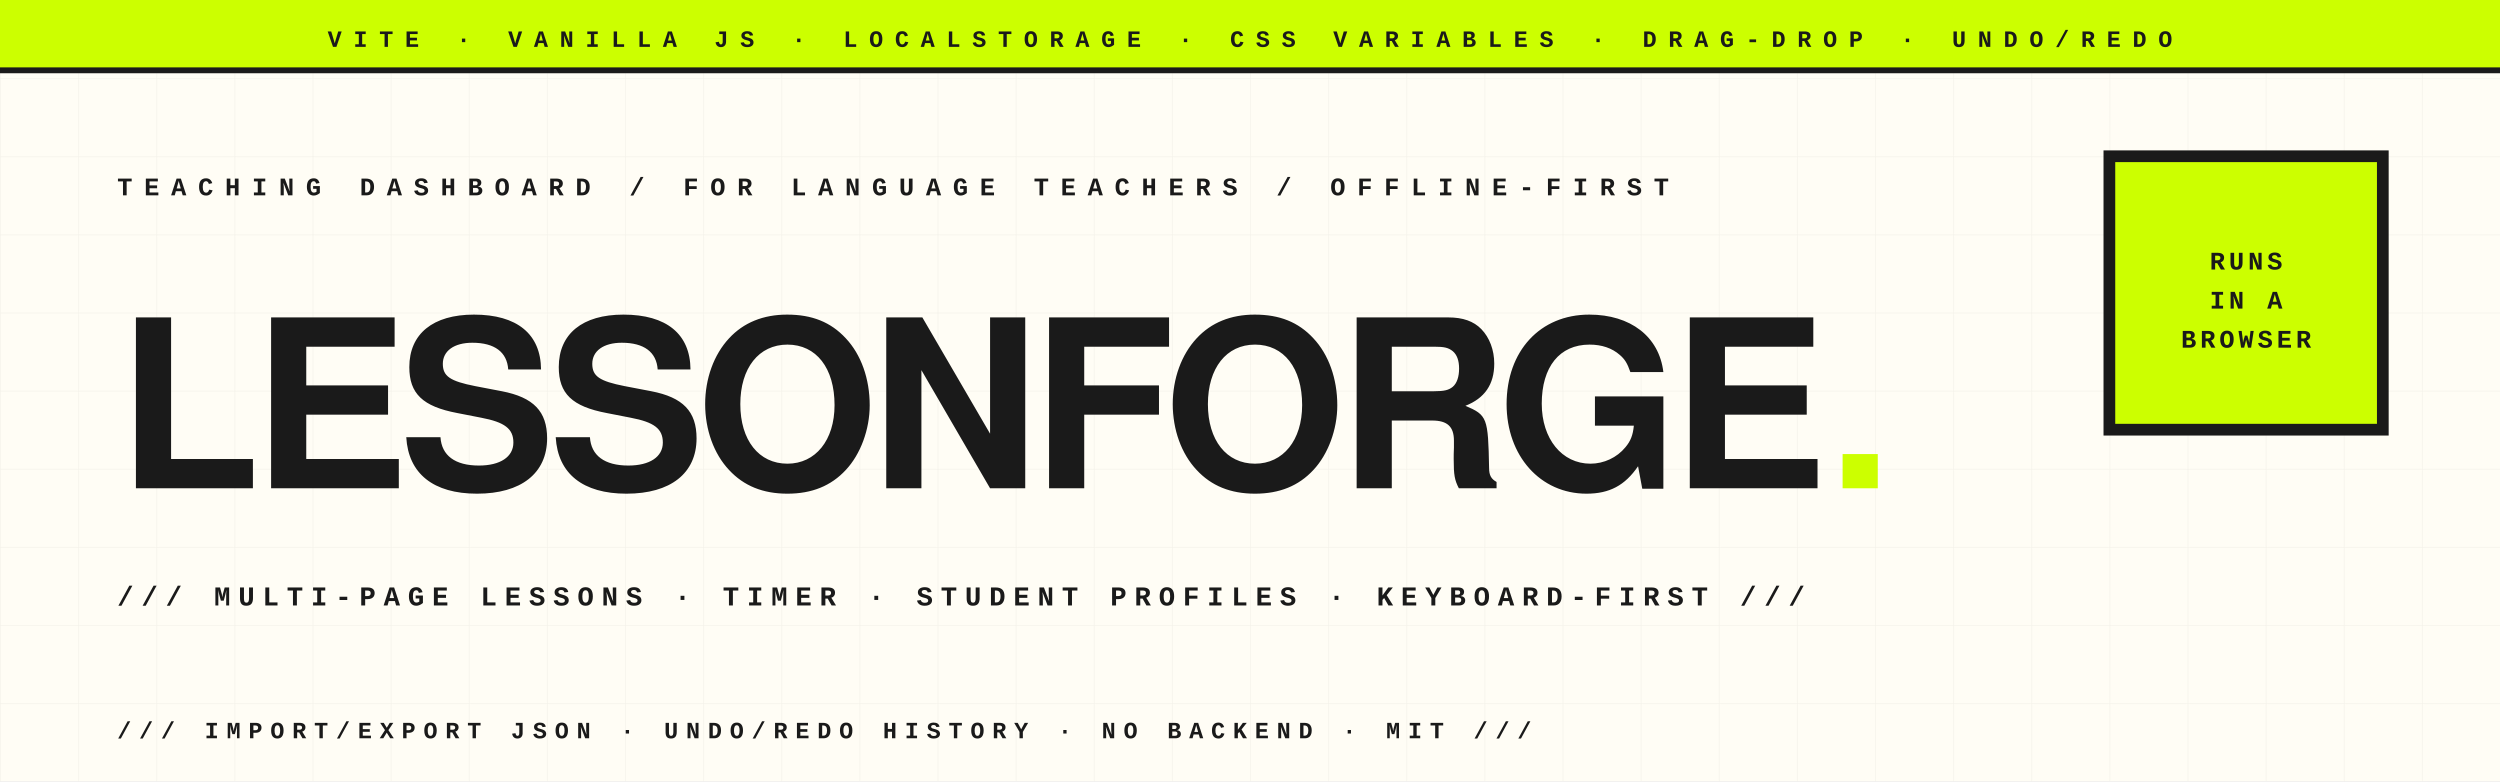
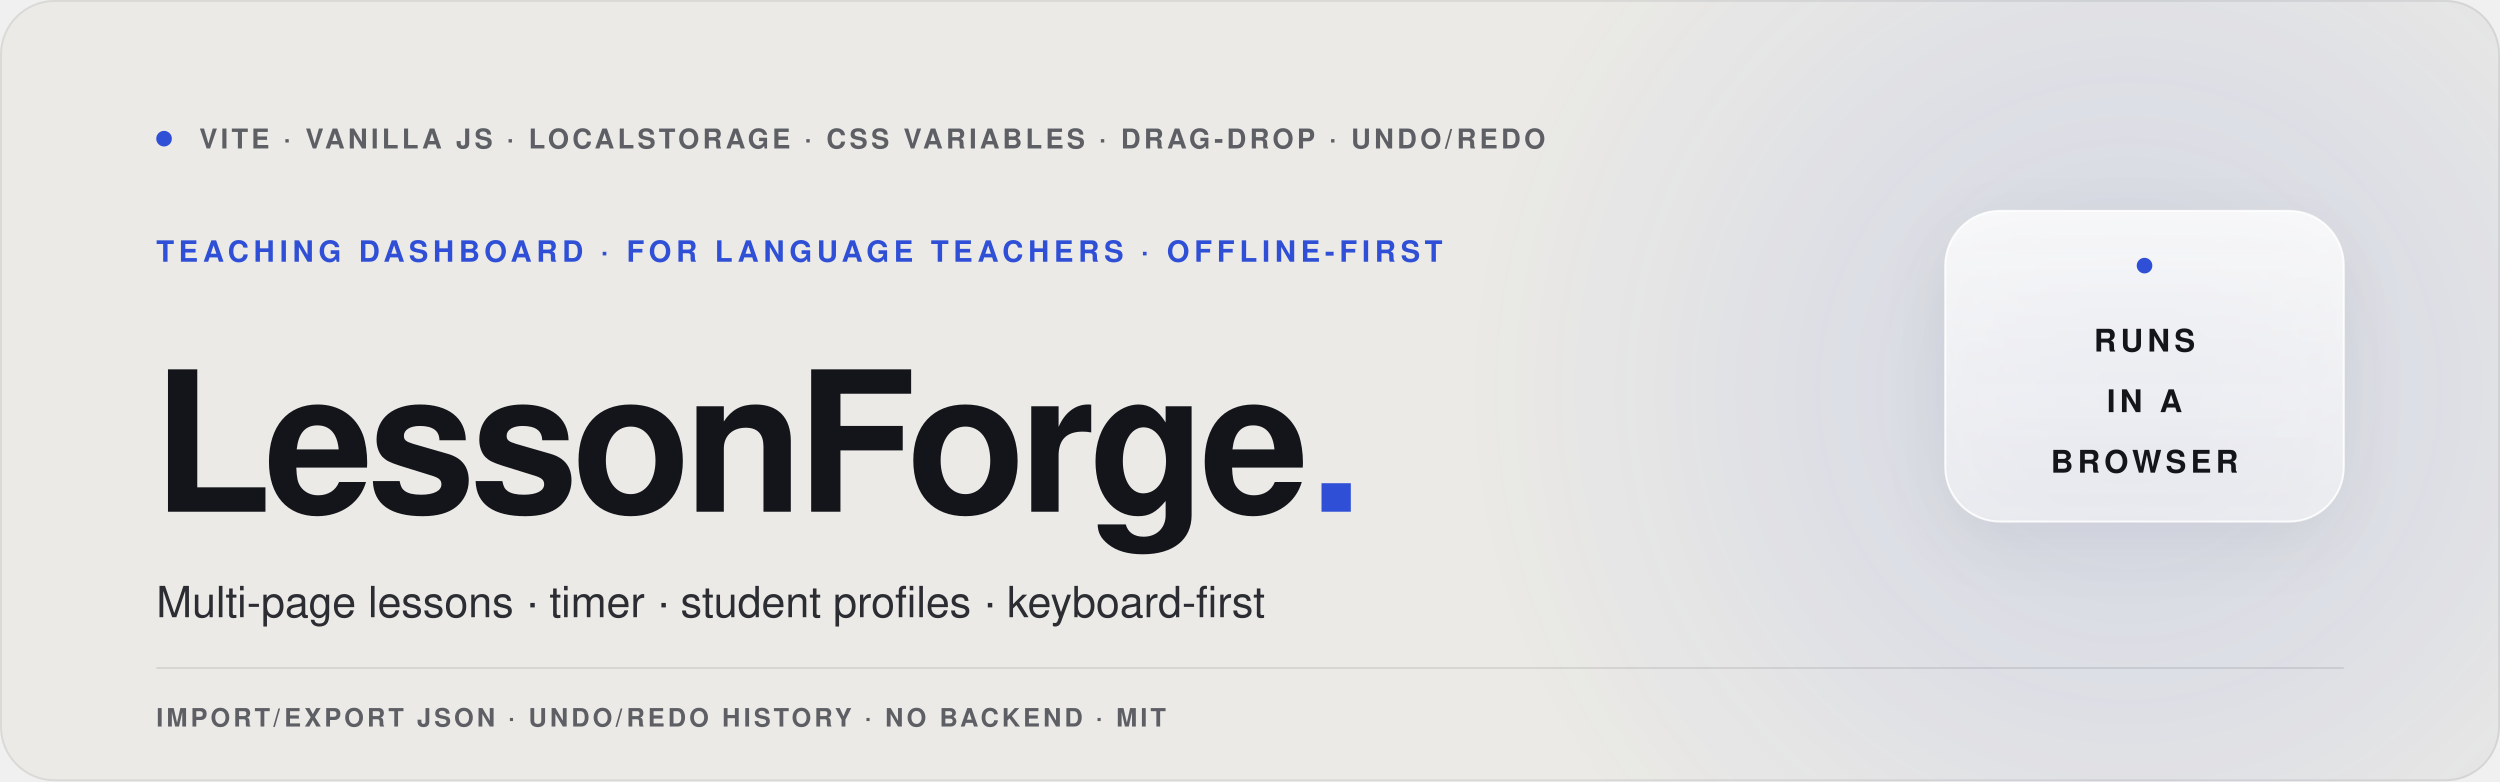
- <svg xmlns="http://www.w3.org/2000/svg" viewBox="0 0 1280 400" width="1280" height="400" role="img" aria-label="LessonForge — teaching dashboard">
+ <svg xmlns="http://www.w3.org/2000/svg" viewBox="0 0 1280 400" width="1280" height="400" role="img" aria-label="LessonForge: teaching dashboard">
  <defs>
-     <pattern id="grid" width="40" height="40" patternUnits="userSpaceOnUse">
-       <path d="M 40 0 L 0 0 0 40" fill="none" stroke="#1A1A1A" stroke-width="0.5" stroke-opacity="0.06" />
-     </pattern>
+     <radialGradient id="glow" gradientUnits="userSpaceOnUse" cx="1090" cy="200" r="340">
+       <stop offset="0" stop-color="#2E4FD6" stop-opacity=".13" />
+       <stop offset="1" stop-color="#2E4FD6" stop-opacity="0" />
+     </radialGradient>
+     <linearGradient id="card" x1="0" y1="0" x2="0" y2="1">
+       <stop offset="0" stop-color="#FFFFFF" stop-opacity=".78" />
+       <stop offset="1" stop-color="#FFFFFF" stop-opacity=".46" />
+     </linearGradient>
+     <filter id="lift" x="-30%" y="-30%" width="160%" height="170%">
+       <feDropShadow dx="0" dy="12" stdDeviation="16" flood-color="#14151A" flood-opacity=".10" />
+     </filter>
    <style>
-       .heading { font-family: 'Helvetica Neue', 'Arial Black', Helvetica, Arial, sans-serif; font-weight: 900; }
-       .mono    { font-family: ui-monospace, 'SF Mono', Menlo, Consolas, 'Courier New', monospace; font-weight: 700; }
+       text { font-family: Satoshi,'Helvetica Neue',Helvetica,Arial,'Liberation Sans',sans-serif; }
    </style>
  </defs>
-   <rect width="1280" height="400" fill="#FFFDF5" />
-   <rect width="1280" height="400" fill="url(#grid)" />
-   <rect x="0" y="0" width="1280" height="36" fill="#CCFF00" />
-   <line x1="0" y1="36" x2="1280" y2="36" stroke="#1A1A1A" stroke-width="3" />
-   <text class="mono" x="640" y="24" text-anchor="middle" font-size="12" fill="#1A1A1A" letter-spacing="6">VITE · VANILLA JS · LOCALSTORAGE · CSS VARIABLES · DRAG-DROP · UNDO/REDO</text>
-   <text class="mono" x="60" y="100" font-size="13" fill="#1A1A1A" letter-spacing="6">TEACHING DASHBOARD / FOR LANGUAGE TEACHERS / OFFLINE-FIRST</text>
-   <text class="heading" x="60" y="250" font-size="120" fill="#1A1A1A" letter-spacing="-4" textLength="950" lengthAdjust="spacingAndGlyphs">LESSONFORGE<tspan fill="#CCFF00">.</tspan>
+   <rect width="1280" height="400" rx="28" fill="#EBEAE6" />
+   <rect width="1280" height="400" rx="28" fill="url(#glow)" />
+   <rect x="0.5" y="0.5" width="1279" height="399" rx="27.5" fill="none" stroke="#14151A" stroke-opacity=".08" />
+   <circle cx="84" cy="71" r="4" fill="#2E4FD6" />
+   <text x="102" y="76" font-size="14" font-weight="600" letter-spacing="1.68" fill="#5D5F65">VITE · VANILLA JS · LOCALSTORAGE · CSS VARIABLES · DRAG-DROP · UNDO/REDO</text>
+   <text x="80" y="134" font-size="15" font-weight="700" letter-spacing="2.40" fill="#2E4FD6">TEACHING DASHBOARD · FOR LANGUAGE TEACHERS · OFFLINE-FIRST</text>
+   <text x="78" y="262" font-size="100.0" font-weight="700" letter-spacing="-3.50" fill="#14151A">LessonForge<tspan fill="#2E4FD6">.</tspan>
  </text>
-   <text class="mono" x="60" y="310" font-size="14" fill="#1A1A1A" letter-spacing="4">/// MULTI-PAGE LESSONS · TIMER · STUDENT PROFILES · KEYBOARD-FIRST ///</text>
-   <rect x="1080" y="80" width="140" height="140" fill="#CCFF00" stroke="#1A1A1A" stroke-width="6" />
-   <text class="mono" x="1150" y="138" text-anchor="middle" font-size="13" fill="#1A1A1A" letter-spacing="2">RUNS</text>
-   <text class="mono" x="1150" y="158" text-anchor="middle" font-size="13" fill="#1A1A1A" letter-spacing="2">IN A</text>
-   <text class="mono" x="1150" y="178" text-anchor="middle" font-size="13" fill="#1A1A1A" letter-spacing="2">BROWSER</text>
-   <text class="mono" x="60" y="378" font-size="12" fill="#1A1A1A" letter-spacing="4">/// IMPORT/EXPORT JSON · UNDO/REDO HISTORY · NO BACKEND · MIT ///</text>
+   <text x="80" y="316" font-size="22" font-weight="500" fill="#2B2D33">Multi-page lessons · timer · student profiles · keyboard-first</text>
+   <line x1="80" y1="342" x2="1200" y2="342" stroke="#14151A" stroke-opacity=".10" />
+   <text x="80" y="372" font-size="13" font-weight="600" letter-spacing="1.56" fill="#5D5F65">IMPORT/EXPORT JSON · UNDO/REDO HISTORY · NO BACKEND · MIT</text>
+   <g filter="url(#lift)">
+     <rect x="996" y="108" width="204" height="159" rx="28" fill="url(#card)" stroke="#FFFFFF" stroke-opacity=".85" />
+   </g>
+   <circle cx="1098" cy="136" r="4" fill="#2E4FD6" />
+   <text x="1098" y="180" text-anchor="middle" font-size="16" font-weight="700" letter-spacing="2.2" fill="#14151A">RUNS</text>
+   <text x="1098" y="211" text-anchor="middle" font-size="16" font-weight="700" letter-spacing="2.2" fill="#14151A">IN A</text>
+   <text x="1098" y="242" text-anchor="middle" font-size="16" font-weight="700" letter-spacing="2.2" fill="#14151A">BROWSER</text>
</svg>
